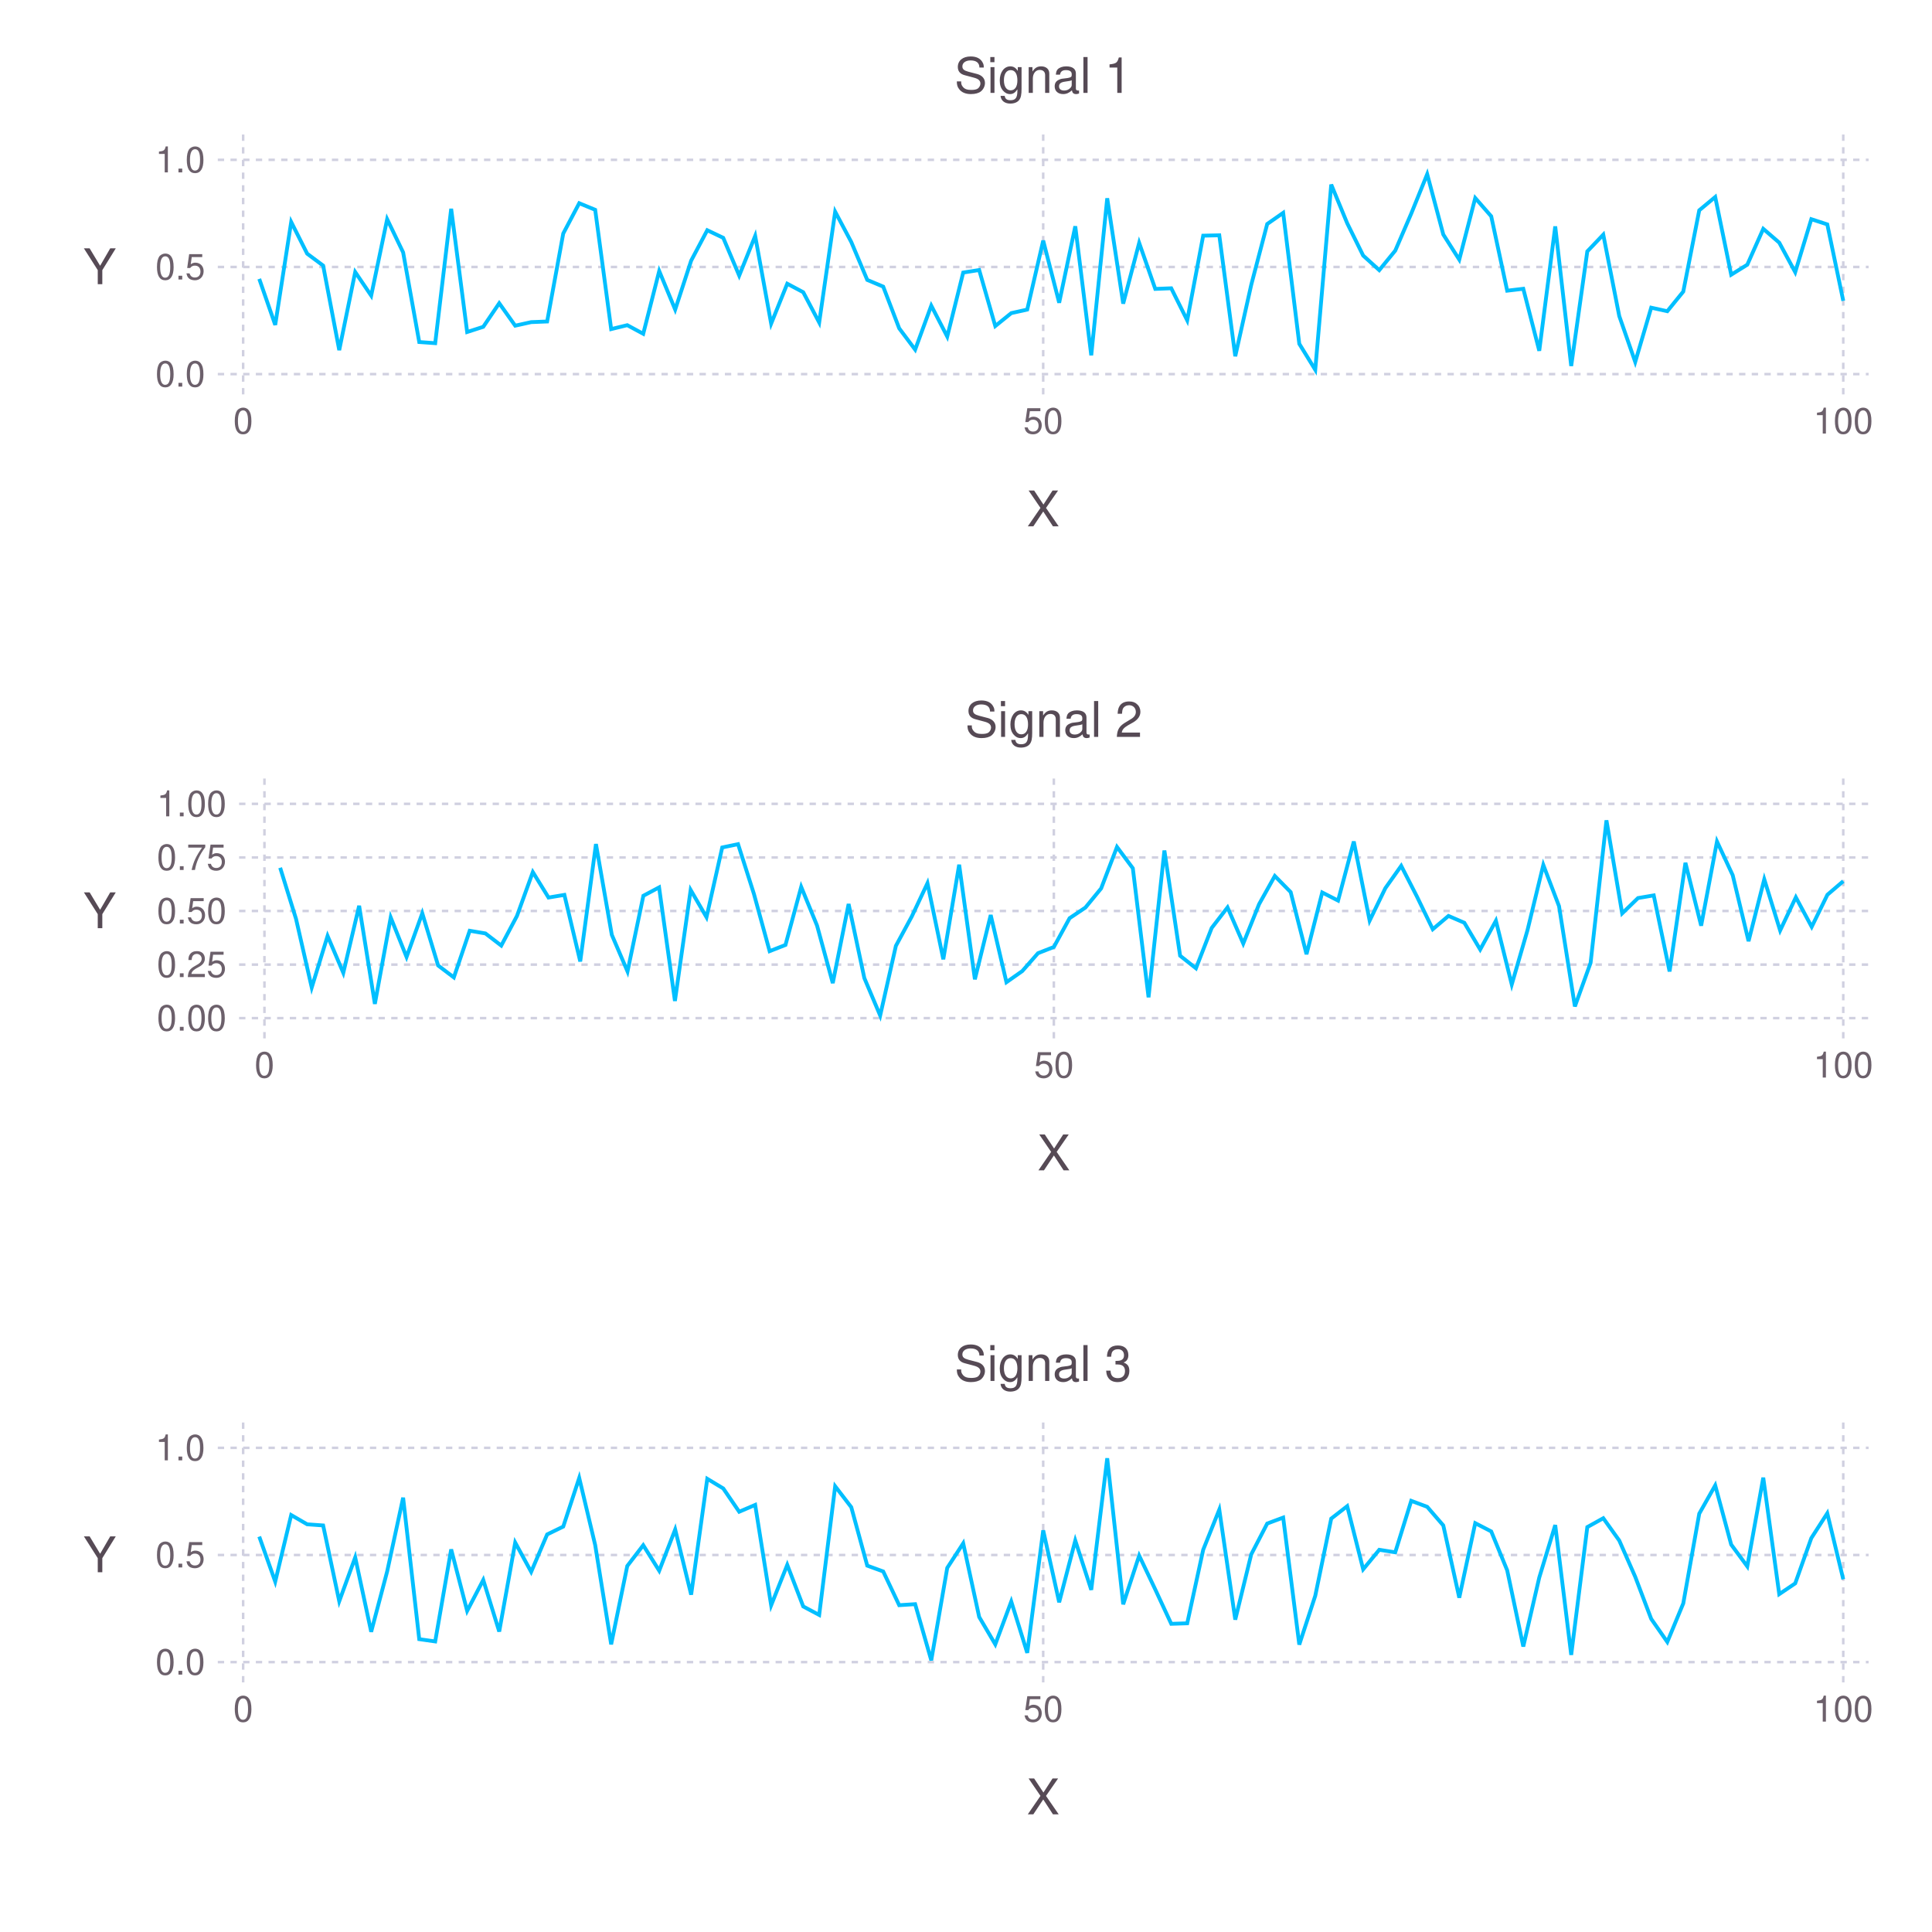
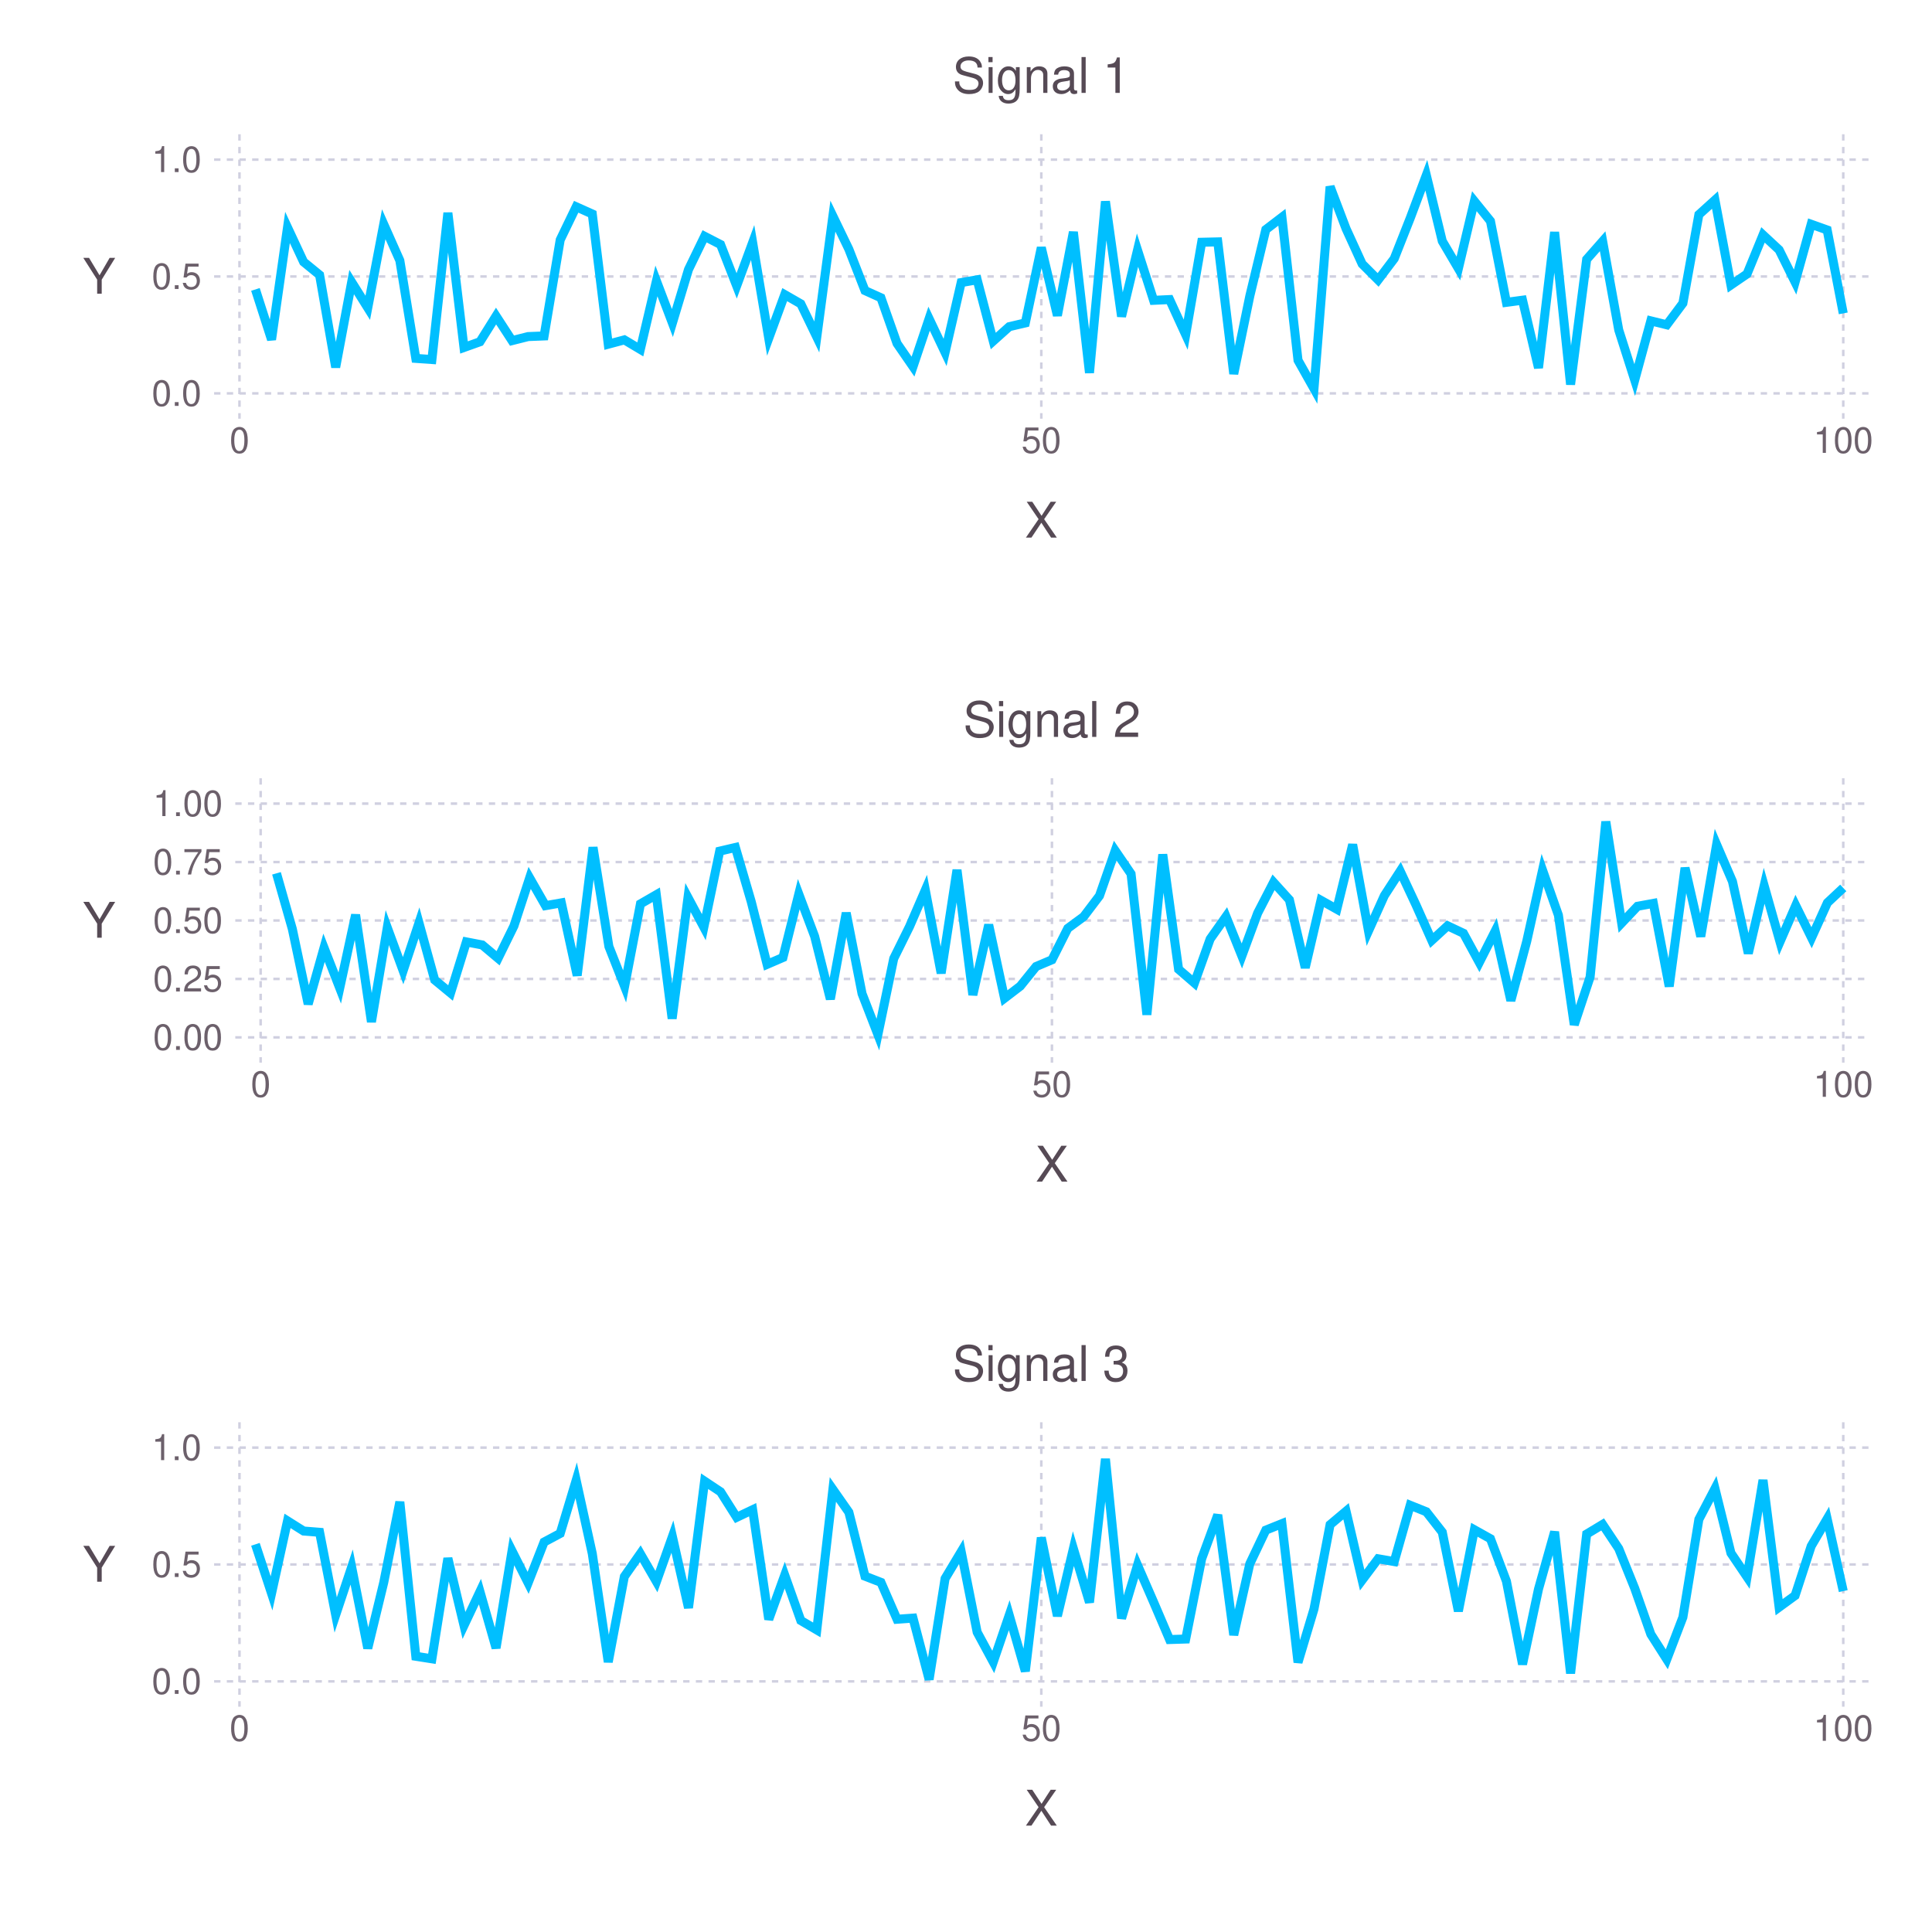
<svg xmlns="http://www.w3.org/2000/svg" version="1.2" width="152.4mm" height="152.4mm" viewBox="0 0 152.4 152.4" stroke="none" fill="#000000" stroke-width="0.3" font-size="3.88">
  <g class="plotroot xscalable yscalable" id="img-383fbaf4-1">
    <g font-size="3.88" font-family="'PT Sans','Helvetica Neue','Helvetica',sans-serif" fill="#564A55" stroke="#000000" stroke-opacity="0.000" id="img-383fbaf4-2">
-       <text x="82.29" y="140.79" text-anchor="middle" dy="0.6em">X</text>
+       <text x="82.14" y="141.68" text-anchor="middle" dy="0.6em">X</text>
    </g>
    <g class="guide xlabels" font-size="2.82" font-family="'PT Sans Caption','Helvetica Neue','Helvetica',sans-serif" fill="#6C606B" id="img-383fbaf4-3">
-       <text x="19.18" y="134.11" text-anchor="middle" dy="0.6em">0</text>
-       <text x="82.29" y="134.11" text-anchor="middle" dy="0.6em">50</text>
-       <text x="145.4" y="134.11" text-anchor="middle" dy="0.6em">100</text>
+       <text x="18.89" y="135.63" text-anchor="middle" dy="0.6em">0</text>
+       <text x="82.14" y="135.63" text-anchor="middle" dy="0.6em">50</text>
+       <text x="145.4" y="135.63" text-anchor="middle" dy="0.6em">100</text>
    </g>
    <g clip-path="url(#img-383fbaf4-4)">
      <g id="img-383fbaf4-5">
        <g pointer-events="visible" opacity="1" fill="#000000" fill-opacity="0.000" stroke="#000000" stroke-opacity="0.000" class="guide background" id="img-383fbaf4-6">
-           <rect x="17.18" y="112.21" width="130.22" height="20.9" />
+           <rect x="16.89" y="112.19" width="130.51" height="22.45" />
        </g>
        <g class="guide ygridlines xfixed" stroke-dasharray="0.5,0.5" stroke-width="0.2" stroke="#D0D0E0" id="img-383fbaf4-7">
-           <path fill="none" d="M17.18,131.11 L 147.4 131.11" />
-           <path fill="none" d="M17.18,122.66 L 147.4 122.66" />
-           <path fill="none" d="M17.18,114.21 L 147.4 114.21" />
+           <path fill="none" d="M16.89,132.63 L 147.4 132.63" />
+           <path fill="none" d="M16.89,123.41 L 147.4 123.41" />
+           <path fill="none" d="M16.89,114.19 L 147.4 114.19" />
        </g>
        <g class="guide xgridlines yfixed" stroke-dasharray="0.5,0.5" stroke-width="0.2" stroke="#D0D0E0" id="img-383fbaf4-8">
-           <path fill="none" d="M19.18,112.21 L 19.18 133.11" />
-           <path fill="none" d="M82.29,112.21 L 82.29 133.11" />
-           <path fill="none" d="M145.4,112.21 L 145.4 133.11" />
+           <path fill="none" d="M18.89,112.19 L 18.89 134.63" />
+           <path fill="none" d="M82.14,112.19 L 82.14 134.63" />
+           <path fill="none" d="M145.4,112.19 L 145.4 134.63" />
        </g>
        <g class="plotpanel" id="img-383fbaf4-9">
-           <g stroke-width="0.3" fill="#000000" fill-opacity="0.000" class="geometry" stroke-dasharray="none" stroke="#00BFFF" id="img-383fbaf4-10">
-             <path fill="none" d="M20.45,121.21 L 21.71 124.76 22.97 119.51 24.23 120.24 25.49 120.33 26.76 126.31 28.02 122.85 29.28 128.72 30.54 123.96 31.8 118.14 33.07 129.3 34.33 129.48 35.59 122.22 36.85 127.07 38.12 124.63 39.38 128.7 40.64 121.68 41.9 123.99 43.16 121.04 44.43 120.42 45.69 116.58 46.95 121.88 48.21 129.71 49.48 123.53 50.74 121.89 52 123.9 53.26 120.65 54.52 125.79 55.79 116.65 57.05 117.41 58.31 119.25 59.57 118.71 60.83 126.63 62.1 123.44 63.36 126.72 64.62 127.39 65.88 117.24 67.15 118.89 68.41 123.5 69.67 123.96 70.93 126.62 72.19 126.54 73.46 130.97 74.72 123.68 75.98 121.74 77.24 127.55 78.51 129.71 79.77 126.33 81.03 130.38 82.29 120.72 83.55 126.39 84.82 121.52 86.08 125.41 87.34 115.03 88.6 126.55 89.86 122.71 91.13 125.38 92.39 128.09 93.65 128.05 94.91 122.25 96.18 119.08 97.44 127.76 98.7 122.61 99.96 120.18 101.22 119.71 102.49 129.73 103.75 125.88 105.01 119.79 106.27 118.81 107.53 123.79 108.8 122.25 110.06 122.45 111.32 118.39 112.58 118.86 113.85 120.33 115.11 126.03 116.37 120.15 117.63 120.8 118.89 123.87 120.16 129.88 121.42 124.44 122.68 120.3 123.94 130.54 125.21 120.46 126.47 119.76 127.73 121.52 128.99 124.38 130.25 127.7 131.52 129.52 132.78 126.48 134.04 119.4 135.3 117.17 136.56 121.84 137.83 123.56 139.09 116.56 140.35 125.75 141.61 124.9 142.88 121.33 144.14 119.37 145.4 124.58" />
+           <g stroke-width="0.71" fill="#000000" fill-opacity="0.000" class="geometry" stroke-dasharray="none" stroke="#00BFFF" id="img-383fbaf4-10">
+             <path fill="none" d="M20.15,121.82 L 21.42 125.69 22.68 119.97 23.95 120.77 25.21 120.87 26.48 127.39 27.74 123.61 29.01 130.02 30.27 124.83 31.54 118.47 32.8 130.65 34.07 130.85 35.33 122.92 36.6 128.22 37.86 125.55 39.13 130 40.39 122.34 41.66 124.86 42.92 121.64 44.19 120.96 45.45 116.77 46.72 122.55 47.98 131.1 49.25 124.36 50.51 122.56 51.78 124.76 53.04 121.21 54.31 126.83 55.58 116.84 56.84 117.68 58.11 119.69 59.37 119.09 60.64 127.74 61.9 124.25 63.17 127.83 64.43 128.57 65.7 117.49 66.96 119.29 68.23 124.33 69.49 124.82 70.76 127.73 72.02 127.64 73.29 132.48 74.55 124.52 75.82 122.4 77.08 128.75 78.35 131.1 79.61 127.41 80.88 131.83 82.14 121.29 83.41 127.47 84.67 122.16 85.94 126.4 87.2 115.08 88.47 127.66 89.73 123.46 91 126.38 92.26 129.33 93.53 129.29 94.79 122.96 96.06 119.5 97.32 128.97 98.59 123.35 99.85 120.7 101.12 120.19 102.39 131.13 103.65 126.92 104.92 120.27 106.18 119.21 107.45 124.64 108.71 122.96 109.98 123.18 111.24 118.74 112.51 119.25 113.77 120.86 115.04 127.09 116.3 120.67 117.57 121.38 118.83 124.73 120.1 131.28 121.36 125.35 122.63 120.83 123.89 132 125.16 121.01 126.42 120.25 127.69 122.16 128.95 125.29 130.22 128.91 131.48 130.89 132.75 127.57 134.01 119.85 135.28 117.42 136.54 122.51 137.81 124.39 139.07 116.75 140.34 126.78 141.6 125.86 142.87 121.96 144.13 119.81 145.4 125.51" />
          </g>
        </g>
      </g>
    </g>
    <g class="guide ylabels" font-size="2.82" font-family="'PT Sans Caption','Helvetica Neue','Helvetica',sans-serif" fill="#6C606B" id="img-383fbaf4-11">
-       <text x="16.18" y="131.11" text-anchor="end" dy="0.35em">0.0</text>
-       <text x="16.18" y="122.66" text-anchor="end" dy="0.35em">0.5</text>
-       <text x="16.18" y="114.21" text-anchor="end" dy="0.35em">1.0</text>
+       <text x="15.89" y="132.63" text-anchor="end" dy="0.35em">0.0</text>
+       <text x="15.89" y="123.41" text-anchor="end" dy="0.35em">0.5</text>
+       <text x="15.89" y="114.19" text-anchor="end" dy="0.35em">1.0</text>
    </g>
    <g font-size="3.88" font-family="'PT Sans','Helvetica Neue','Helvetica',sans-serif" fill="#564A55" stroke="#000000" stroke-opacity="0.000" id="img-383fbaf4-12">
-       <text x="9.16" y="122.66" text-anchor="end" dy="0.35em">Y</text>
+       <text x="9.11" y="123.41" text-anchor="end" dy="0.35em">Y</text>
    </g>
    <g font-size="3.88" font-family="'PT Sans','Helvetica Neue','Helvetica',sans-serif" fill="#564A55" stroke="#000000" stroke-opacity="0.000" id="img-383fbaf4-13">
-       <text x="82.29" y="106.6" text-anchor="middle" dy="0.6em">Signal 3</text>
+       <text x="82.14" y="106.6" text-anchor="middle" dy="0.6em">Signal 3</text>
    </g>
  </g>
  <g class="plotroot xscalable yscalable" id="img-383fbaf4-14">
    <g font-size="3.88" font-family="'PT Sans','Helvetica Neue','Helvetica',sans-serif" fill="#564A55" stroke="#000000" stroke-opacity="0.000" id="img-383fbaf4-15">
-       <text x="83.13" y="89.99" text-anchor="middle" dy="0.6em">X</text>
+       <text x="82.98" y="90.88" text-anchor="middle" dy="0.6em">X</text>
    </g>
    <g class="guide xlabels" font-size="2.82" font-family="'PT Sans Caption','Helvetica Neue','Helvetica',sans-serif" fill="#6C606B" id="img-383fbaf4-16">
-       <text x="20.86" y="83.31" text-anchor="middle" dy="0.6em">0</text>
-       <text x="83.13" y="83.31" text-anchor="middle" dy="0.6em">50</text>
-       <text x="145.4" y="83.31" text-anchor="middle" dy="0.6em">100</text>
+       <text x="20.56" y="84.83" text-anchor="middle" dy="0.6em">0</text>
+       <text x="82.98" y="84.83" text-anchor="middle" dy="0.6em">50</text>
+       <text x="145.4" y="84.83" text-anchor="middle" dy="0.6em">100</text>
    </g>
    <g clip-path="url(#img-383fbaf4-17)">
      <g id="img-383fbaf4-18">
        <g pointer-events="visible" opacity="1" fill="#000000" fill-opacity="0.000" stroke="#000000" stroke-opacity="0.000" class="guide background" id="img-383fbaf4-19">
-           <rect x="18.86" y="61.41" width="128.54" height="20.9" />
+           <rect x="18.56" y="61.39" width="128.84" height="22.45" />
        </g>
        <g class="guide ygridlines xfixed" stroke-dasharray="0.5,0.5" stroke-width="0.2" stroke="#D0D0E0" id="img-383fbaf4-20">
-           <path fill="none" d="M18.86,80.31 L 147.4 80.31" />
-           <path fill="none" d="M18.86,76.09 L 147.4 76.09" />
-           <path fill="none" d="M18.86,71.86 L 147.4 71.86" />
-           <path fill="none" d="M18.86,67.64 L 147.4 67.64" />
-           <path fill="none" d="M18.86,63.41 L 147.4 63.41" />
+           <path fill="none" d="M18.56,81.83 L 147.4 81.83" />
+           <path fill="none" d="M18.56,77.22 L 147.4 77.22" />
+           <path fill="none" d="M18.56,72.61 L 147.4 72.61" />
+           <path fill="none" d="M18.56,68 L 147.4 68" />
+           <path fill="none" d="M18.56,63.39 L 147.4 63.39" />
        </g>
        <g class="guide xgridlines yfixed" stroke-dasharray="0.5,0.5" stroke-width="0.2" stroke="#D0D0E0" id="img-383fbaf4-21">
-           <path fill="none" d="M20.86,61.41 L 20.86 82.31" />
-           <path fill="none" d="M83.13,61.41 L 83.13 82.31" />
-           <path fill="none" d="M145.4,61.41 L 145.4 82.31" />
+           <path fill="none" d="M20.56,61.39 L 20.56 83.83" />
+           <path fill="none" d="M82.98,61.39 L 82.98 83.83" />
+           <path fill="none" d="M145.4,61.39 L 145.4 83.83" />
        </g>
        <g class="plotpanel" id="img-383fbaf4-22">
-           <g stroke-width="0.3" fill="#000000" fill-opacity="0.000" class="geometry" stroke-dasharray="none" stroke="#00BFFF" id="img-383fbaf4-23">
-             <path fill="none" d="M22.1,68.45 L 23.35 72.48 24.59 77.9 25.84 73.83 27.08 76.74 28.33 71.45 29.57 79.19 30.82 72.37 32.07 75.49 33.31 72.04 34.56 76.16 35.8 77.1 37.05 73.42 38.29 73.63 39.54 74.59 40.78 72.25 42.03 68.79 43.27 70.8 44.52 70.59 45.77 75.84 47.01 66.58 48.26 73.74 49.5 76.63 50.75 70.66 51.99 70 53.24 78.96 54.48 70.2 55.73 72.35 56.97 66.85 58.22 66.59 59.47 70.51 60.71 75.03 61.96 74.54 63.2 69.96 64.45 73.01 65.69 77.55 66.94 71.31 68.18 77.15 69.43 80.11 70.67 74.61 71.92 72.3 73.16 69.67 74.41 75.67 75.66 68.21 76.9 77.25 78.15 72.18 79.39 77.48 80.64 76.6 81.88 75.19 83.13 74.7 84.37 72.43 85.62 71.59 86.86 70.08 88.11 66.81 89.36 68.49 90.6 78.67 91.85 67.09 93.09 75.39 94.34 76.38 95.58 73.2 96.83 71.58 98.07 74.43 99.32 71.32 100.56 69.1 101.81 70.37 103.06 75.27 104.3 70.4 105.55 71.04 106.79 66.38 108.04 72.62 109.28 70.06 110.53 68.3 111.77 70.72 113.02 73.3 114.26 72.25 115.51 72.79 116.76 74.9 118 72.63 119.25 77.66 120.49 73.38 121.74 68.23 122.98 71.48 124.23 79.39 125.47 75.95 126.72 64.71 127.96 72.05 129.21 70.84 130.45 70.63 131.7 76.63 132.95 68.06 134.19 73.02 135.44 66.38 136.68 69.04 137.93 74.24 139.17 69.36 140.42 73.4 141.66 70.78 142.91 73.11 144.15 70.58 145.4 69.51" />
+           <g stroke-width="0.71" fill="#000000" fill-opacity="0.000" class="geometry" stroke-dasharray="none" stroke="#00BFFF" id="img-383fbaf4-23">
+             <path fill="none" d="M21.81,68.89 L 23.06 73.28 24.31 79.2 25.56 74.76 26.8 77.94 28.05 72.16 29.3 80.61 30.55 73.17 31.8 76.57 33.05 72.8 34.29 77.3 35.54 78.33 36.79 74.3 38.04 74.54 39.29 75.59 40.54 73.04 41.78 69.25 43.03 71.44 44.28 71.22 45.53 76.95 46.78 66.84 48.03 74.66 49.27 77.81 50.52 71.3 51.77 70.58 53.02 80.35 54.27 70.8 55.52 73.14 56.77 67.14 58.01 66.85 59.26 71.13 60.51 76.07 61.76 75.53 63.01 70.53 64.26 73.86 65.5 78.81 66.75 72.01 68 78.38 69.25 81.61 70.5 75.61 71.75 73.08 72.99 70.21 74.24 76.77 75.49 68.62 76.74 78.48 77.99 72.95 79.24 78.74 80.48 77.79 81.73 76.24 82.98 75.71 84.23 73.23 85.48 72.31 86.73 70.66 87.97 67.1 89.22 68.93 90.47 80.04 91.72 67.4 92.97 76.46 94.22 77.54 95.46 74.07 96.71 72.3 97.96 75.41 99.21 72.02 100.46 69.6 101.71 70.98 102.96 76.33 104.2 71.02 105.45 71.72 106.7 66.62 107.95 73.43 109.2 70.65 110.45 68.72 111.69 71.37 112.94 74.18 114.19 73.03 115.44 73.62 116.69 75.92 117.94 73.45 119.18 78.93 120.43 74.26 121.68 68.64 122.93 72.19 124.18 80.83 125.43 77.07 126.67 64.81 127.92 72.81 129.17 71.49 130.42 71.26 131.67 77.81 132.92 68.46 134.16 73.87 135.41 66.62 136.66 69.53 137.91 75.2 139.16 69.87 140.41 74.29 141.65 71.43 142.9 73.97 144.15 71.21 145.4 70.04" />
          </g>
        </g>
      </g>
    </g>
    <g class="guide ylabels" font-size="2.82" font-family="'PT Sans Caption','Helvetica Neue','Helvetica',sans-serif" fill="#6C606B" id="img-383fbaf4-24">
-       <text x="17.86" y="80.31" text-anchor="end" dy="0.35em">0.00</text>
-       <text x="17.86" y="76.09" text-anchor="end" dy="0.35em">0.25</text>
-       <text x="17.86" y="71.86" text-anchor="end" dy="0.35em">0.50</text>
-       <text x="17.86" y="67.64" text-anchor="end" dy="0.35em">0.75</text>
-       <text x="17.86" y="63.41" text-anchor="end" dy="0.35em">1.00</text>
+       <text x="17.56" y="81.83" text-anchor="end" dy="0.35em">0.00</text>
+       <text x="17.56" y="77.22" text-anchor="end" dy="0.35em">0.25</text>
+       <text x="17.56" y="72.61" text-anchor="end" dy="0.35em">0.50</text>
+       <text x="17.56" y="68" text-anchor="end" dy="0.35em">0.75</text>
+       <text x="17.56" y="63.39" text-anchor="end" dy="0.35em">1.00</text>
    </g>
    <g font-size="3.88" font-family="'PT Sans','Helvetica Neue','Helvetica',sans-serif" fill="#564A55" stroke="#000000" stroke-opacity="0.000" id="img-383fbaf4-25">
-       <text x="9.16" y="71.86" text-anchor="end" dy="0.35em">Y</text>
+       <text x="9.11" y="72.61" text-anchor="end" dy="0.35em">Y</text>
    </g>
    <g font-size="3.88" font-family="'PT Sans','Helvetica Neue','Helvetica',sans-serif" fill="#564A55" stroke="#000000" stroke-opacity="0.000" id="img-383fbaf4-26">
-       <text x="83.13" y="55.8" text-anchor="middle" dy="0.6em">Signal 2</text>
+       <text x="82.98" y="55.8" text-anchor="middle" dy="0.6em">Signal 2</text>
    </g>
  </g>
  <g class="plotroot xscalable yscalable" id="img-383fbaf4-27">
    <g font-size="3.88" font-family="'PT Sans','Helvetica Neue','Helvetica',sans-serif" fill="#564A55" stroke="#000000" stroke-opacity="0.000" id="img-383fbaf4-28">
-       <text x="82.29" y="39.19" text-anchor="middle" dy="0.6em">X</text>
+       <text x="82.14" y="40.08" text-anchor="middle" dy="0.6em">X</text>
    </g>
    <g class="guide xlabels" font-size="2.82" font-family="'PT Sans Caption','Helvetica Neue','Helvetica',sans-serif" fill="#6C606B" id="img-383fbaf4-29">
-       <text x="19.18" y="32.51" text-anchor="middle" dy="0.6em">0</text>
-       <text x="82.29" y="32.51" text-anchor="middle" dy="0.6em">50</text>
-       <text x="145.4" y="32.51" text-anchor="middle" dy="0.6em">100</text>
+       <text x="18.89" y="34.03" text-anchor="middle" dy="0.6em">0</text>
+       <text x="82.14" y="34.03" text-anchor="middle" dy="0.6em">50</text>
+       <text x="145.4" y="34.03" text-anchor="middle" dy="0.6em">100</text>
    </g>
    <g clip-path="url(#img-383fbaf4-30)">
      <g id="img-383fbaf4-31">
        <g pointer-events="visible" opacity="1" fill="#000000" fill-opacity="0.000" stroke="#000000" stroke-opacity="0.000" class="guide background" id="img-383fbaf4-32">
-           <rect x="17.18" y="10.61" width="130.22" height="20.9" />
+           <rect x="16.89" y="10.59" width="130.51" height="22.45" />
        </g>
        <g class="guide ygridlines xfixed" stroke-dasharray="0.5,0.5" stroke-width="0.2" stroke="#D0D0E0" id="img-383fbaf4-33">
-           <path fill="none" d="M17.18,29.51 L 147.4 29.51" />
-           <path fill="none" d="M17.18,21.06 L 147.4 21.06" />
-           <path fill="none" d="M17.18,12.61 L 147.4 12.61" />
+           <path fill="none" d="M16.89,31.03 L 147.4 31.03" />
+           <path fill="none" d="M16.89,21.81 L 147.4 21.81" />
+           <path fill="none" d="M16.89,12.59 L 147.4 12.59" />
        </g>
        <g class="guide xgridlines yfixed" stroke-dasharray="0.5,0.5" stroke-width="0.2" stroke="#D0D0E0" id="img-383fbaf4-34">
-           <path fill="none" d="M19.18,10.61 L 19.18 31.51" />
-           <path fill="none" d="M82.29,10.61 L 82.29 31.51" />
-           <path fill="none" d="M145.4,10.61 L 145.4 31.51" />
+           <path fill="none" d="M18.89,10.59 L 18.89 33.03" />
+           <path fill="none" d="M82.14,10.59 L 82.14 33.03" />
+           <path fill="none" d="M145.4,10.59 L 145.4 33.03" />
        </g>
        <g class="plotpanel" id="img-383fbaf4-35">
-           <g stroke-width="0.3" fill="#000000" fill-opacity="0.000" class="geometry" stroke-dasharray="none" stroke="#00BFFF" id="img-383fbaf4-36">
-             <path fill="none" d="M20.45,22 L 21.71 25.63 22.97 17.51 24.23 20.01 25.49 20.95 26.76 27.62 28.02 21.46 29.28 23.32 30.54 17.29 31.8 19.91 33.07 26.98 34.33 27.07 35.59 16.47 36.85 26.19 38.12 25.78 39.38 23.92 40.64 25.69 41.9 25.41 43.16 25.36 44.43 18.42 45.69 16.03 46.95 16.55 48.21 25.96 49.48 25.65 50.74 26.33 52 21.38 53.26 24.42 54.52 20.56 55.79 18.16 57.05 18.76 58.31 21.74 59.57 18.61 60.83 25.53 62.1 22.38 63.36 23.05 64.62 25.44 65.88 16.7 67.15 19.09 68.41 22.08 69.67 22.61 70.93 25.9 72.19 27.58 73.46 24.11 74.72 26.55 75.98 21.5 77.24 21.3 78.51 25.72 79.77 24.7 81.03 24.42 82.29 18.98 83.55 23.88 84.82 17.85 86.08 28.03 87.34 15.64 88.6 23.95 89.86 19.16 91.13 22.79 92.39 22.74 93.65 25.27 94.91 18.59 96.18 18.56 97.44 28.1 98.7 22.47 99.96 17.67 101.22 16.79 102.49 27.12 103.75 29.17 105.01 14.56 106.27 17.61 107.53 20.16 108.8 21.31 110.06 19.77 111.32 16.85 112.58 13.74 113.85 18.5 115.11 20.48 116.37 15.62 117.63 17.06 118.89 22.93 120.16 22.78 121.42 27.67 122.68 17.86 123.94 28.87 125.21 19.83 126.47 18.51 127.73 24.93 128.99 28.55 130.25 24.27 131.52 24.55 132.78 23 134.04 16.59 135.3 15.54 136.56 21.67 137.83 20.88 139.09 18.05 140.35 19.14 141.61 21.47 142.88 17.29 144.14 17.7 145.4 23.73" />
+           <g stroke-width="0.71" fill="#000000" fill-opacity="0.000" class="geometry" stroke-dasharray="none" stroke="#00BFFF" id="img-383fbaf4-36">
+             <path fill="none" d="M20.15,22.83 L 21.42 26.79 22.68 17.94 23.95 20.66 25.21 21.69 26.48 28.97 27.74 22.25 29.01 24.28 30.27 17.69 31.54 20.55 32.8 28.27 34.07 28.36 35.33 16.79 36.6 27.41 37.86 26.96 39.13 24.93 40.39 26.87 41.66 26.55 42.92 26.5 44.19 18.92 45.45 16.31 46.72 16.88 47.98 27.15 49.25 26.81 50.51 27.56 51.78 22.16 53.04 25.48 54.31 21.26 55.58 18.64 56.84 19.29 58.11 22.55 59.37 19.13 60.64 26.68 61.9 23.24 63.17 23.97 64.43 26.58 65.7 17.05 66.96 19.66 68.23 22.92 69.49 23.49 70.76 27.09 72.02 28.92 73.29 25.14 74.55 27.8 75.82 22.29 77.08 22.07 78.35 26.9 79.61 25.77 80.88 25.47 82.14 19.53 83.41 24.89 84.67 18.3 85.94 29.41 87.2 15.89 88.47 24.96 89.73 19.73 91 23.69 92.26 23.63 93.53 26.4 94.79 19.11 96.06 19.08 97.32 29.49 98.59 23.34 99.85 18.11 101.12 17.14 102.39 28.42 103.65 30.66 104.92 14.72 106.18 18.04 107.45 20.82 108.71 22.08 109.98 20.4 111.24 17.21 112.51 13.82 113.77 19.02 115.04 21.18 116.3 15.87 117.57 17.44 118.83 23.85 120.1 23.68 121.36 29.02 122.63 18.31 123.89 30.33 125.16 20.46 126.42 19.03 127.69 26.03 128.95 29.98 130.22 25.31 131.48 25.62 132.75 23.92 134.01 16.93 135.28 15.78 136.54 22.48 137.81 21.61 139.07 18.53 140.34 19.71 141.6 22.25 142.87 17.69 144.13 18.14 145.4 24.72" />
          </g>
        </g>
      </g>
    </g>
    <g class="guide ylabels" font-size="2.82" font-family="'PT Sans Caption','Helvetica Neue','Helvetica',sans-serif" fill="#6C606B" id="img-383fbaf4-37">
-       <text x="16.18" y="29.51" text-anchor="end" dy="0.35em">0.0</text>
-       <text x="16.18" y="21.06" text-anchor="end" dy="0.35em">0.5</text>
-       <text x="16.18" y="12.61" text-anchor="end" dy="0.35em">1.0</text>
+       <text x="15.89" y="31.03" text-anchor="end" dy="0.35em">0.0</text>
+       <text x="15.89" y="21.81" text-anchor="end" dy="0.35em">0.5</text>
+       <text x="15.89" y="12.59" text-anchor="end" dy="0.35em">1.0</text>
    </g>
    <g font-size="3.88" font-family="'PT Sans','Helvetica Neue','Helvetica',sans-serif" fill="#564A55" stroke="#000000" stroke-opacity="0.000" id="img-383fbaf4-38">
-       <text x="9.16" y="21.06" text-anchor="end" dy="0.35em">Y</text>
+       <text x="9.11" y="21.81" text-anchor="end" dy="0.35em">Y</text>
    </g>
    <g font-size="3.88" font-family="'PT Sans','Helvetica Neue','Helvetica',sans-serif" fill="#564A55" stroke="#000000" stroke-opacity="0.000" id="img-383fbaf4-39">
-       <text x="82.29" y="5" text-anchor="middle" dy="0.6em">Signal 1</text>
+       <text x="82.14" y="5" text-anchor="middle" dy="0.6em">Signal 1</text>
    </g>
  </g>
  <defs>
-     <clipPath id="img-383fbaf4-30">
-       <path d="M17.18,10.61 L 147.4 10.61 147.4 31.51 17.18 31.51" />
+     <clipPath id="img-383fbaf4-17">
+       <path d="M18.56,61.39 L 147.4 61.39 147.4 83.83 18.56 83.83" />
    </clipPath>
    <clipPath id="img-383fbaf4-4">
-       <path d="M17.18,112.21 L 147.4 112.21 147.4 133.11 17.18 133.11" />
+       <path d="M16.89,112.19 L 147.4 112.19 147.4 134.63 16.89 134.63" />
    </clipPath>
-     <clipPath id="img-383fbaf4-17">
-       <path d="M18.86,61.41 L 147.4 61.41 147.4 82.31 18.86 82.31" />
+     <clipPath id="img-383fbaf4-30">
+       <path d="M16.89,10.59 L 147.4 10.59 147.4 33.03 16.89 33.03" />
    </clipPath>
  </defs>
</svg>
